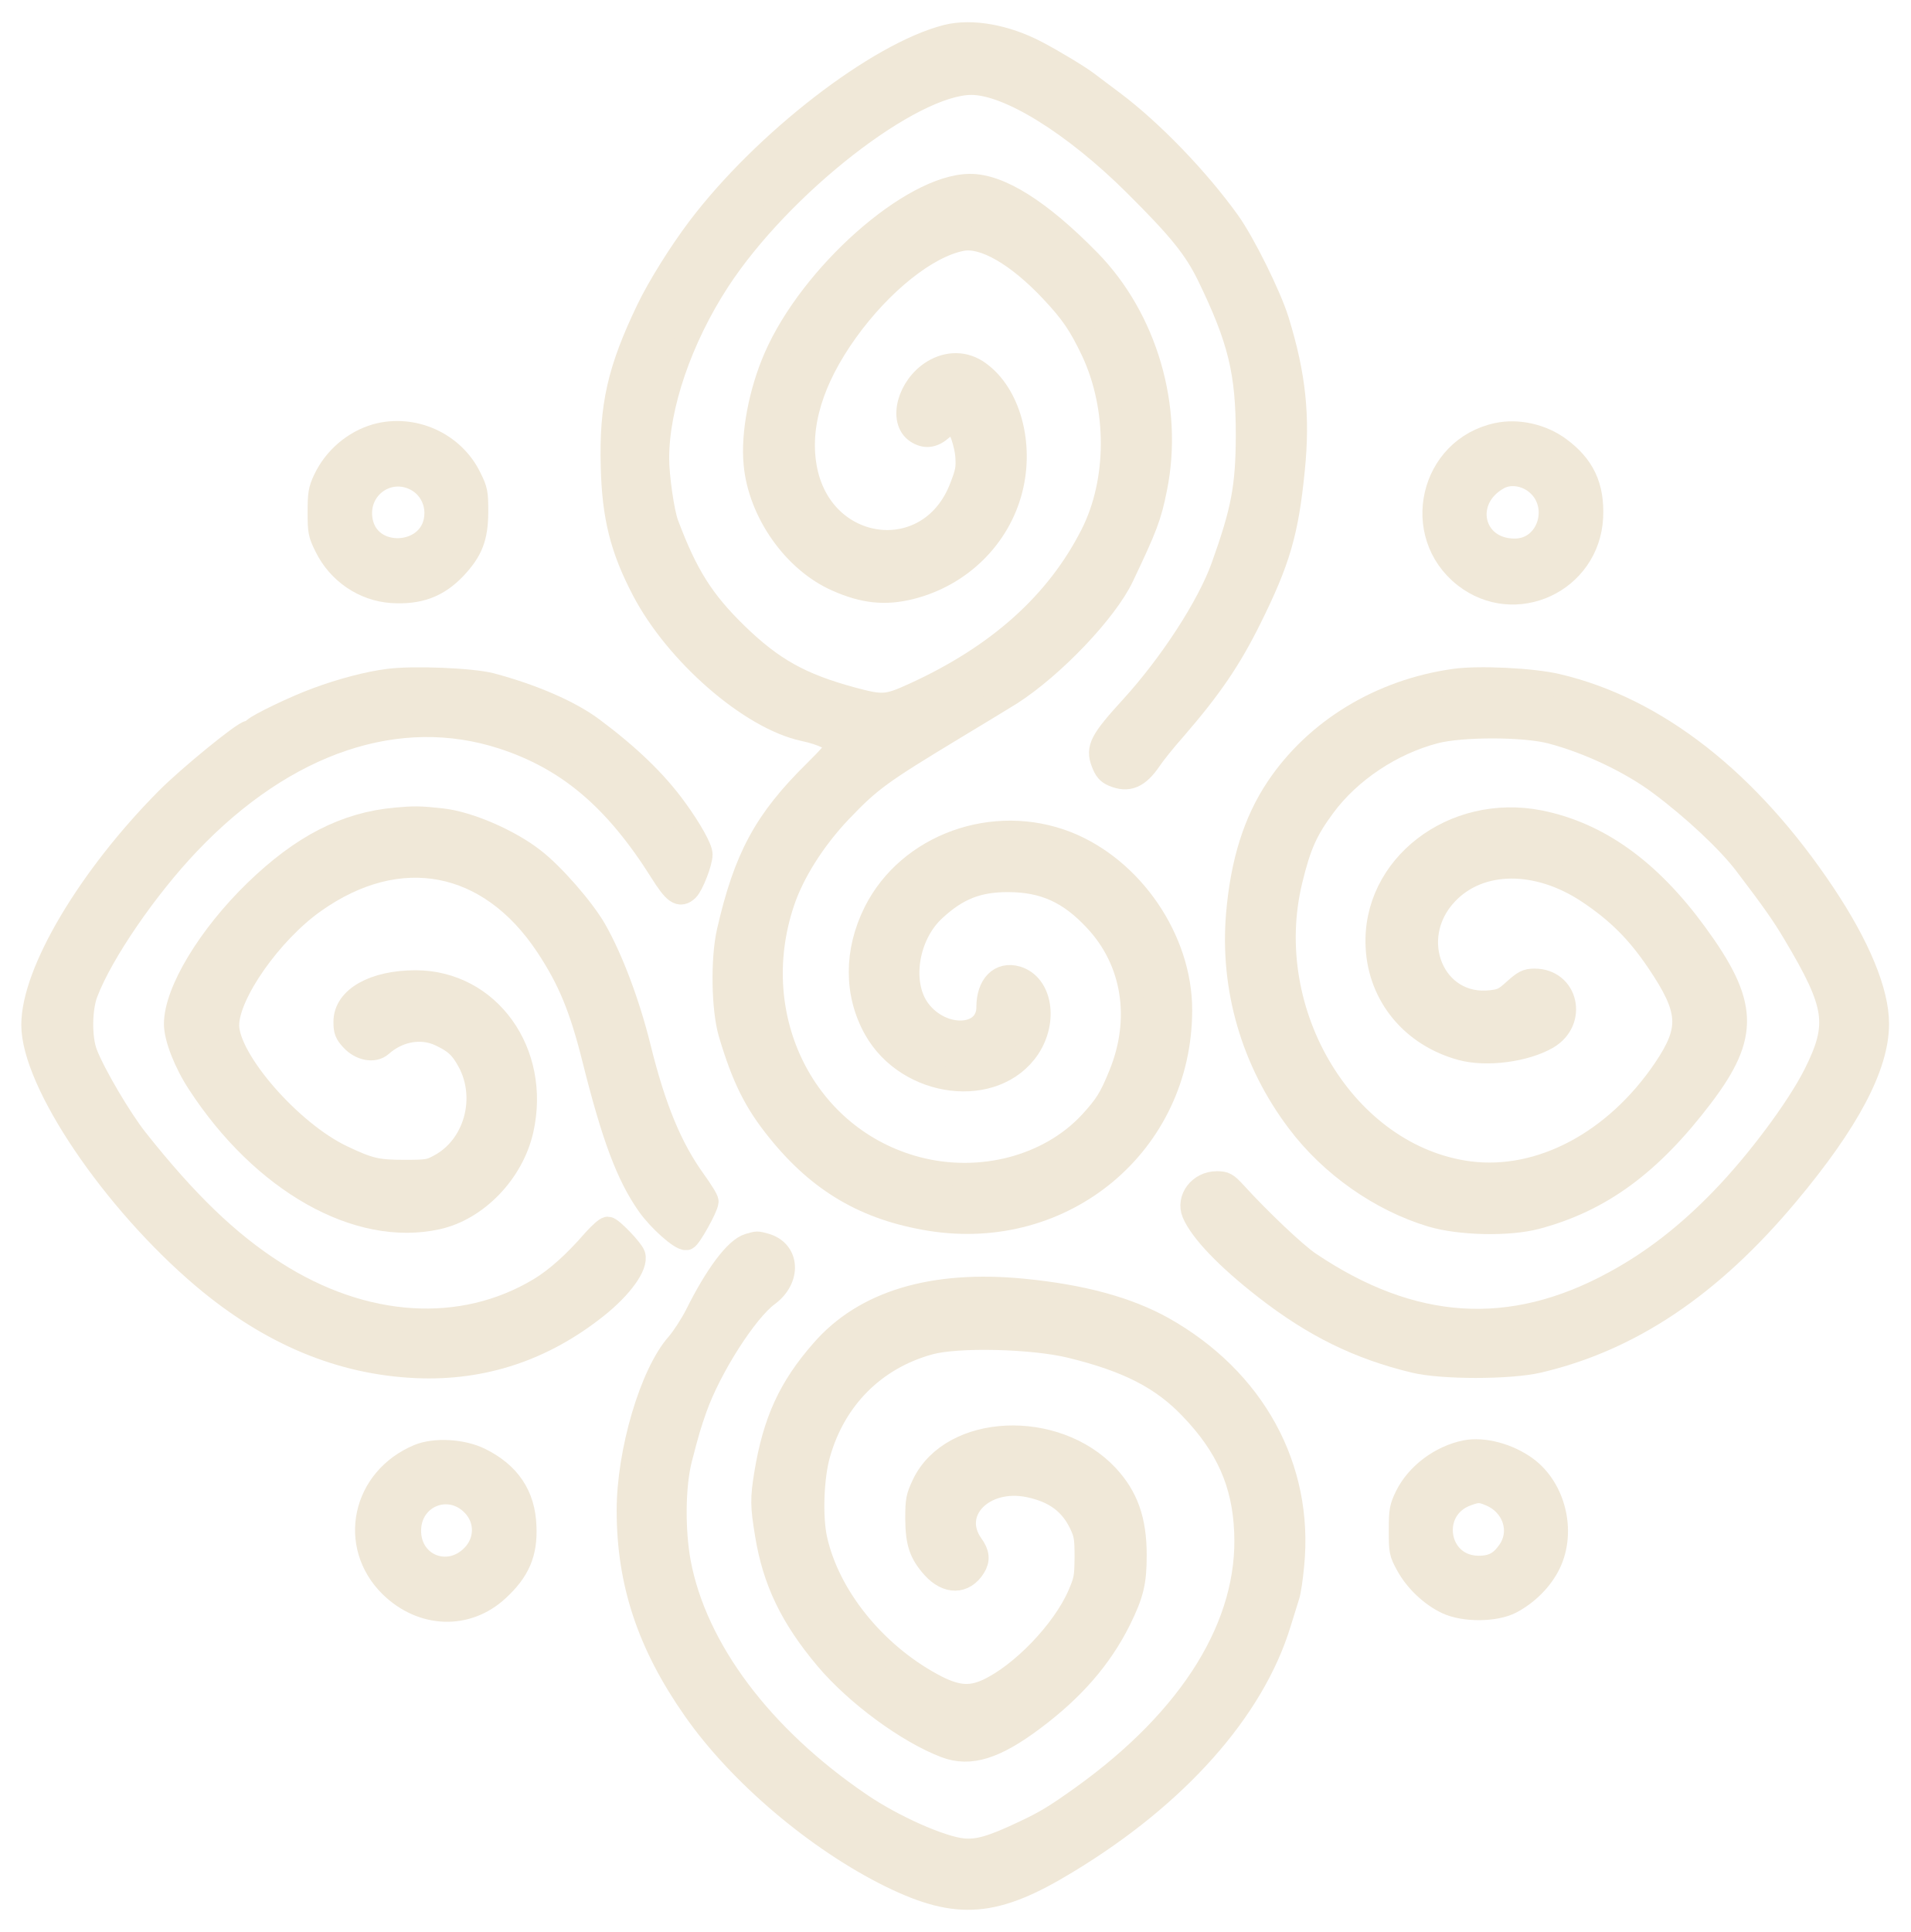
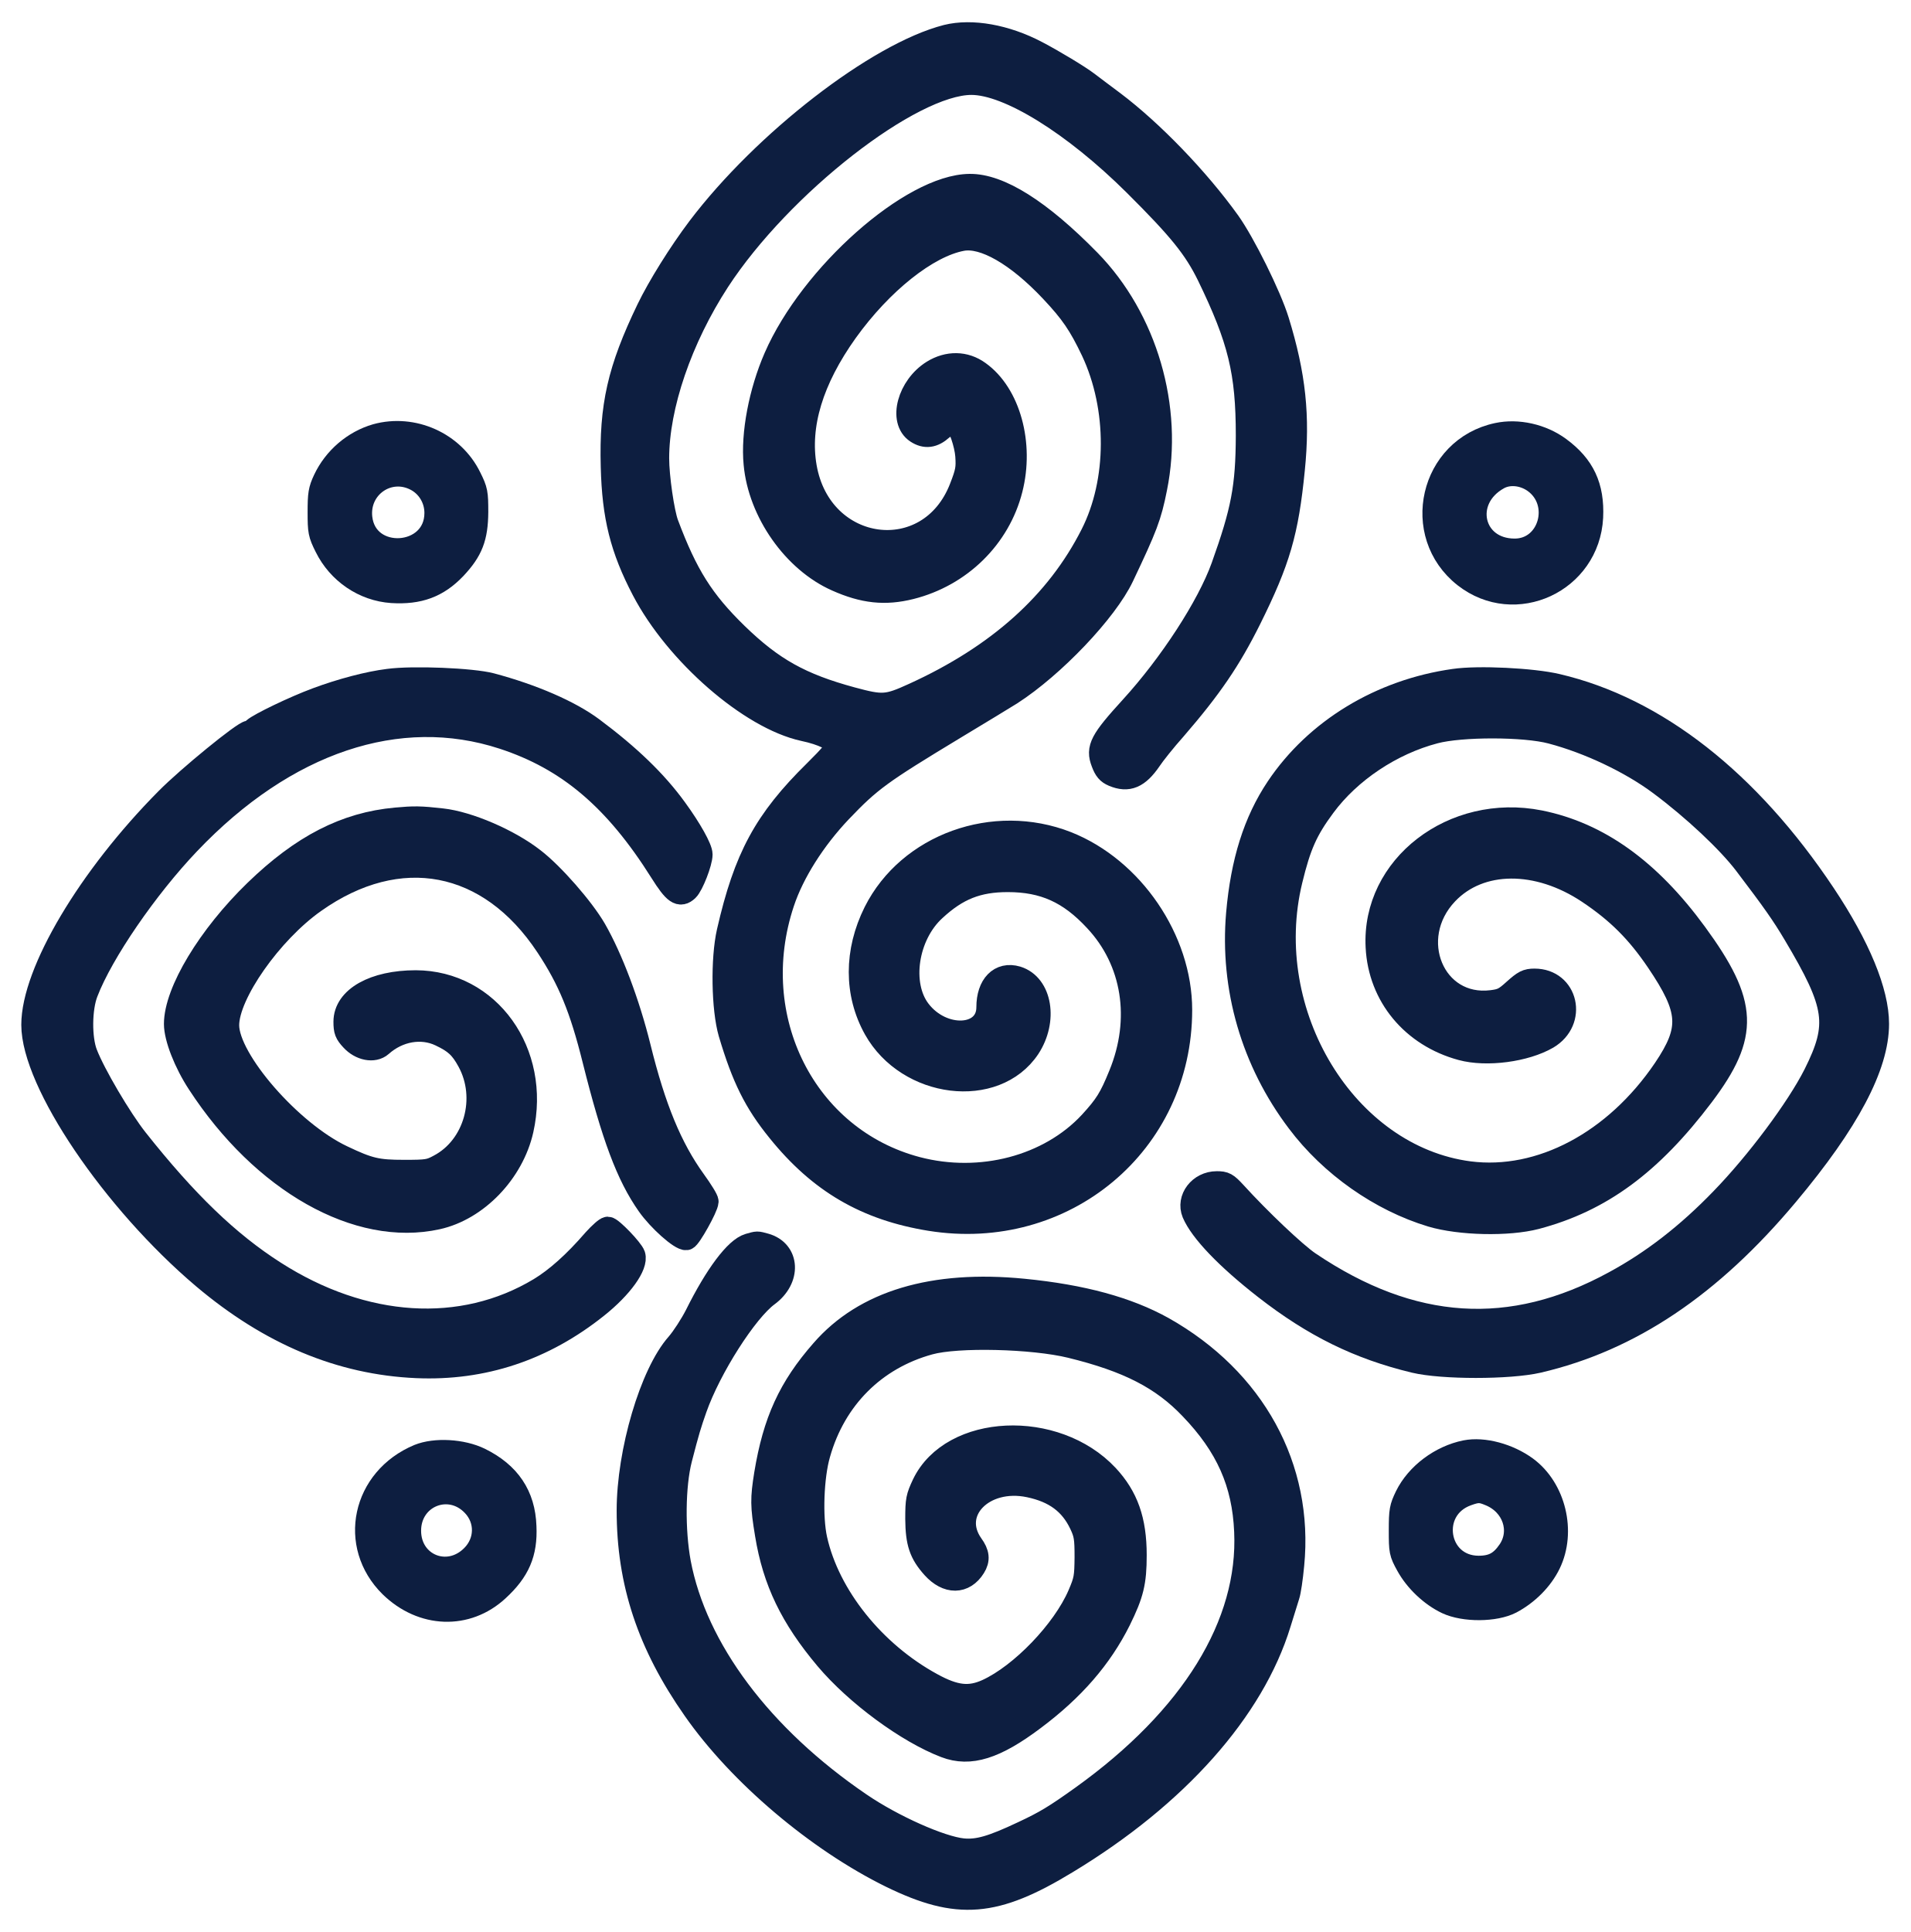
<svg xmlns="http://www.w3.org/2000/svg" viewBox="-16 -16 924.125 933.605" width="89" height="90">
-   <g transform="translate(-38,936.758) scale(0.1,-0.1)" fill="#f0e8d8" stroke="#f0e8d8" stroke-width="114" stroke-linejoin="round" stroke-linecap="round">
+   <g transform="translate(-38,936.758) scale(0.1,-0.1)" fill="#0d1e40" stroke="#0d1e40" stroke-width="114" stroke-linejoin="round" stroke-linecap="round">
    <path d="M4800 9356 c-335 -86 -882 -509 -1199 -927 -92 -122 -193 -284 -246 -394 -140 -291 -180 -466 -172 -760 6 -242 45 -397 149 -596 161 -308 518 -619 776 -675 94 -20 156 -51 160 -79 2 -14 -29 -51 -104 -125 -241 -237 -338 -416 -420 -775 -30 -132 -26 -373 8 -490 64 -215 122 -333 235 -472 199 -247 424 -378 733 -428 647 -104 1210 367 1210 1012 0 339 -234 682 -550 807 -352 138 -763 -10 -926 -334 -95 -190 -95 -394 0 -564 158 -282 579 -334 741 -91 86 131 58 302 -56 337 -81 24 -139 -36 -139 -142 0 -153 -222 -164 -334 -17 -98 128 -62 366 74 490 110 102 209 141 355 141 175 0 299 -56 425 -192 185 -197 230 -480 119 -750 -46 -113 -68 -148 -144 -231 -199 -214 -531 -302 -840 -221 -542 143 -836 726 -649 1287 48 145 151 307 278 441 145 152 194 187 551 403 121 73 245 148 275 167 205 132 460 400 539 567 113 238 133 289 160 426 79 389 -47 819 -321 1099 -237 242 -434 366 -578 364 -280 -3 -765 -432 -939 -832 -72 -165 -111 -369 -97 -513 21 -233 188 -470 394 -561 130 -58 233 -69 357 -38 239 60 426 243 485 476 56 219 -10 460 -156 564 -66 48 -148 49 -221 4 -116 -72 -160 -236 -78 -290 41 -27 79 -22 120 15 21 18 43 30 52 27 8 -3 16 -6 19 -6 15 0 48 -95 52 -153 4 -59 1 -78 -29 -155 -153 -395 -681 -325 -755 101 -35 202 32 423 199 657 170 237 393 414 560 445 106 20 268 -73 433 -248 99 -105 139 -164 200 -292 129 -275 128 -631 -3 -889 -168 -332 -454 -588 -863 -774 -129 -59 -152 -60 -300 -20 -247 67 -384 143 -558 312 -164 160 -243 285 -336 533 -21 56 -46 230 -46 318 0 254 112 580 294 860 302 463 933 955 1225 955 180 0 496 -196 792 -490 217 -216 290 -307 355 -439 151 -311 189 -468 189 -776 -1 -250 -23 -364 -120 -635 -69 -192 -252 -473 -441 -680 -146 -160 -166 -197 -139 -266 13 -35 25 -49 51 -60 71 -30 119 -9 176 74 17 26 71 94 121 150 172 199 264 334 362 531 140 282 180 419 210 722 26 258 5 456 -76 719 -38 123 -164 376 -236 477 -150 209 -371 438 -558 579 -49 37 -106 79 -125 94 -42 32 -163 105 -245 148 -150 79 -314 108 -435 78z" />
    <path d="M2040 7425 c-107 -31 -200 -110 -249 -214 -23 -49 -26 -69 -26 -156 0 -93 2 -105 33 -167 61 -124 183 -207 318 -216 130 -8 220 25 304 113 80 85 104 148 105 270 0 93 -2 105 -33 167 -81 166 -275 252 -452 203z m192 -211 c60 -31 98 -94 98 -163 0 -224 -342 -245 -366 -23 -16 150 135 255 268 186z" />
    <path d="M7464 7430 c-321 -68 -416 -481 -158 -684 243 -190 596 -26 612 284 7 148 -40 248 -156 333 -84 62 -200 88 -298 67z m177 -225 c144 -101 79 -335 -94 -335 -211 0 -266 248 -78 351 50 27 118 21 172 -16z" />
    <path d="M2099 6240 c-97 -12 -229 -47 -347 -91 -108 -40 -276 -121 -303 -145 -8 -8 -19 -14 -24 -14 -25 0 -293 -219 -397 -324 -376 -379 -648 -837 -648 -1091 0 -277 388 -851 825 -1221 322 -272 663 -415 1030 -431 321 -14 613 83 872 290 118 94 193 199 178 247 -9 27 -108 130 -125 130 -8 0 -37 -26 -65 -57 -95 -110 -183 -188 -264 -237 -376 -226 -852 -196 -1284 81 -224 143 -428 340 -668 643 -78 99 -205 314 -244 415 -29 74 -28 220 3 298 74 193 290 507 494 721 468 492 1017 676 1522 511 315 -103 544 -297 766 -650 64 -102 89 -119 124 -86 23 22 66 132 66 170 0 29 -52 122 -122 218 -96 133 -226 258 -403 390 -110 82 -291 160 -490 213 -91 24 -377 36 -496 20z" />
    <path d="M7255 6240 c-355 -50 -668 -240 -855 -519 -109 -163 -170 -357 -192 -608 -31 -359 72 -714 292 -1005 159 -212 399 -380 645 -454 138 -41 371 -46 505 -11 313 83 554 260 805 592 220 292 214 442 -33 780 -225 308 -471 484 -754 541 -418 83 -806 -216 -785 -605 12 -236 171 -427 407 -491 121 -33 308 -8 415 54 137 81 93 276 -62 276 -37 0 -50 -7 -97 -49 -46 -42 -61 -49 -109 -55 -284 -36 -427 308 -219 526 160 168 440 170 687 5 142 -95 237 -190 334 -333 161 -238 166 -329 34 -525 -239 -353 -602 -545 -946 -501 -598 78 -1020 771 -863 1417 41 169 74 243 160 359 124 168 326 303 536 358 128 34 434 34 565 -1 182 -48 384 -144 525 -249 164 -122 332 -280 414 -388 136 -179 181 -243 238 -339 206 -346 219 -439 98 -681 -84 -166 -279 -427 -450 -603 -167 -173 -337 -304 -520 -403 -500 -273 -980 -242 -1478 94 -67 45 -240 209 -360 341 -39 42 -48 47 -86 47 -82 0 -140 -77 -112 -145 37 -87 161 -217 347 -362 235 -183 452 -290 722 -355 134 -32 457 -32 597 0 446 104 834 365 1204 807 295 352 437 621 437 825 0 154 -90 373 -258 625 -366 549 -813 899 -1291 1011 -118 28 -381 41 -497 24z" />
    <path d="M2135 5569 c-243 -22 -453 -130 -678 -348 -225 -218 -387 -487 -387 -642 0 -66 47 -187 112 -286 310 -476 770 -736 1153 -651 191 42 363 221 409 425 84 374 -160 714 -513 715 -201 0 -341 -79 -341 -192 0 -43 5 -56 33 -86 41 -45 105 -58 140 -27 83 74 196 94 288 50 72 -34 101 -61 137 -127 98 -179 32 -416 -143 -508 -46 -25 -59 -27 -170 -27 -131 0 -170 9 -300 71 -250 118 -555 469 -555 637 0 152 209 450 420 599 411 291 848 207 1127 -215 108 -163 165 -302 227 -551 93 -371 163 -559 263 -701 52 -74 157 -167 183 -163 15 3 98 151 99 178 1 8 -27 53 -61 100 -114 158 -194 351 -267 647 -53 214 -135 430 -214 568 -59 102 -205 269 -298 340 -118 92 -314 176 -441 190 -106 12 -135 12 -223 4z" />
    <path d="M3843 3509 c-62 -18 -157 -144 -254 -339 -24 -47 -65 -110 -91 -140 -127 -143 -238 -521 -238 -804 0 -349 99 -647 319 -961 219 -314 596 -633 952 -808 322 -157 502 -143 850 69 531 321 899 736 1027 1154 18 58 37 119 42 135 6 17 16 83 22 148 46 470 -188 897 -627 1144 -171 95 -389 155 -674 183 -437 43 -768 -56 -973 -292 -157 -179 -231 -341 -273 -596 -19 -119 -19 -153 4 -292 37 -226 121 -400 289 -600 145 -172 392 -354 576 -424 118 -45 240 -7 426 133 190 142 323 295 414 477 62 126 76 182 76 314 0 168 -40 281 -135 383 -250 267 -750 244 -887 -41 -29 -62 -32 -75 -32 -167 1 -115 18 -166 79 -234 68 -75 148 -75 196 2 22 35 19 65 -11 106 -113 160 55 334 279 287 124 -26 202 -84 250 -185 23 -49 26 -68 26 -161 -1 -97 -3 -111 -34 -183 -75 -174 -279 -387 -445 -463 -86 -39 -156 -32 -269 30 -281 153 -501 428 -562 702 -24 108 -17 304 15 414 76 269 270 463 535 536 136 38 501 29 685 -16 278 -68 443 -153 582 -299 175 -182 255 -362 265 -596 21 -450 -259 -904 -792 -1286 -130 -93 -178 -122 -285 -172 -152 -72 -220 -91 -293 -84 -107 11 -339 114 -497 222 -479 326 -796 750 -875 1168 -29 158 -27 373 6 502 35 136 45 168 72 245 69 196 245 472 350 549 106 78 99 210 -12 241 -41 11 -35 11 -78 -1z" />
    <path d="M7310 2509 c-120 -24 -234 -109 -286 -215 -26 -54 -29 -68 -29 -164 0 -101 1 -108 34 -168 41 -75 115 -145 191 -181 83 -39 232 -38 309 2 79 42 147 110 184 186 75 154 25 362 -111 462 -86 63 -206 95 -292 78z m118 -205 c115 -47 159 -176 94 -273 -40 -59 -80 -81 -150 -81 -207 1 -252 285 -55 355 50 18 66 18 111 -1z" />
    <path d="M2246 2490 c-268 -112 -336 -431 -135 -629 152 -148 367 -156 516 -18 100 92 137 177 131 306 -5 149 -77 255 -217 324 -86 42 -216 49 -295 17z m265 -238 c67 -71 65 -178 -5 -248 -119 -120 -306 -44 -306 124 0 170 195 248 311 124z" />
  </g>
</svg>
